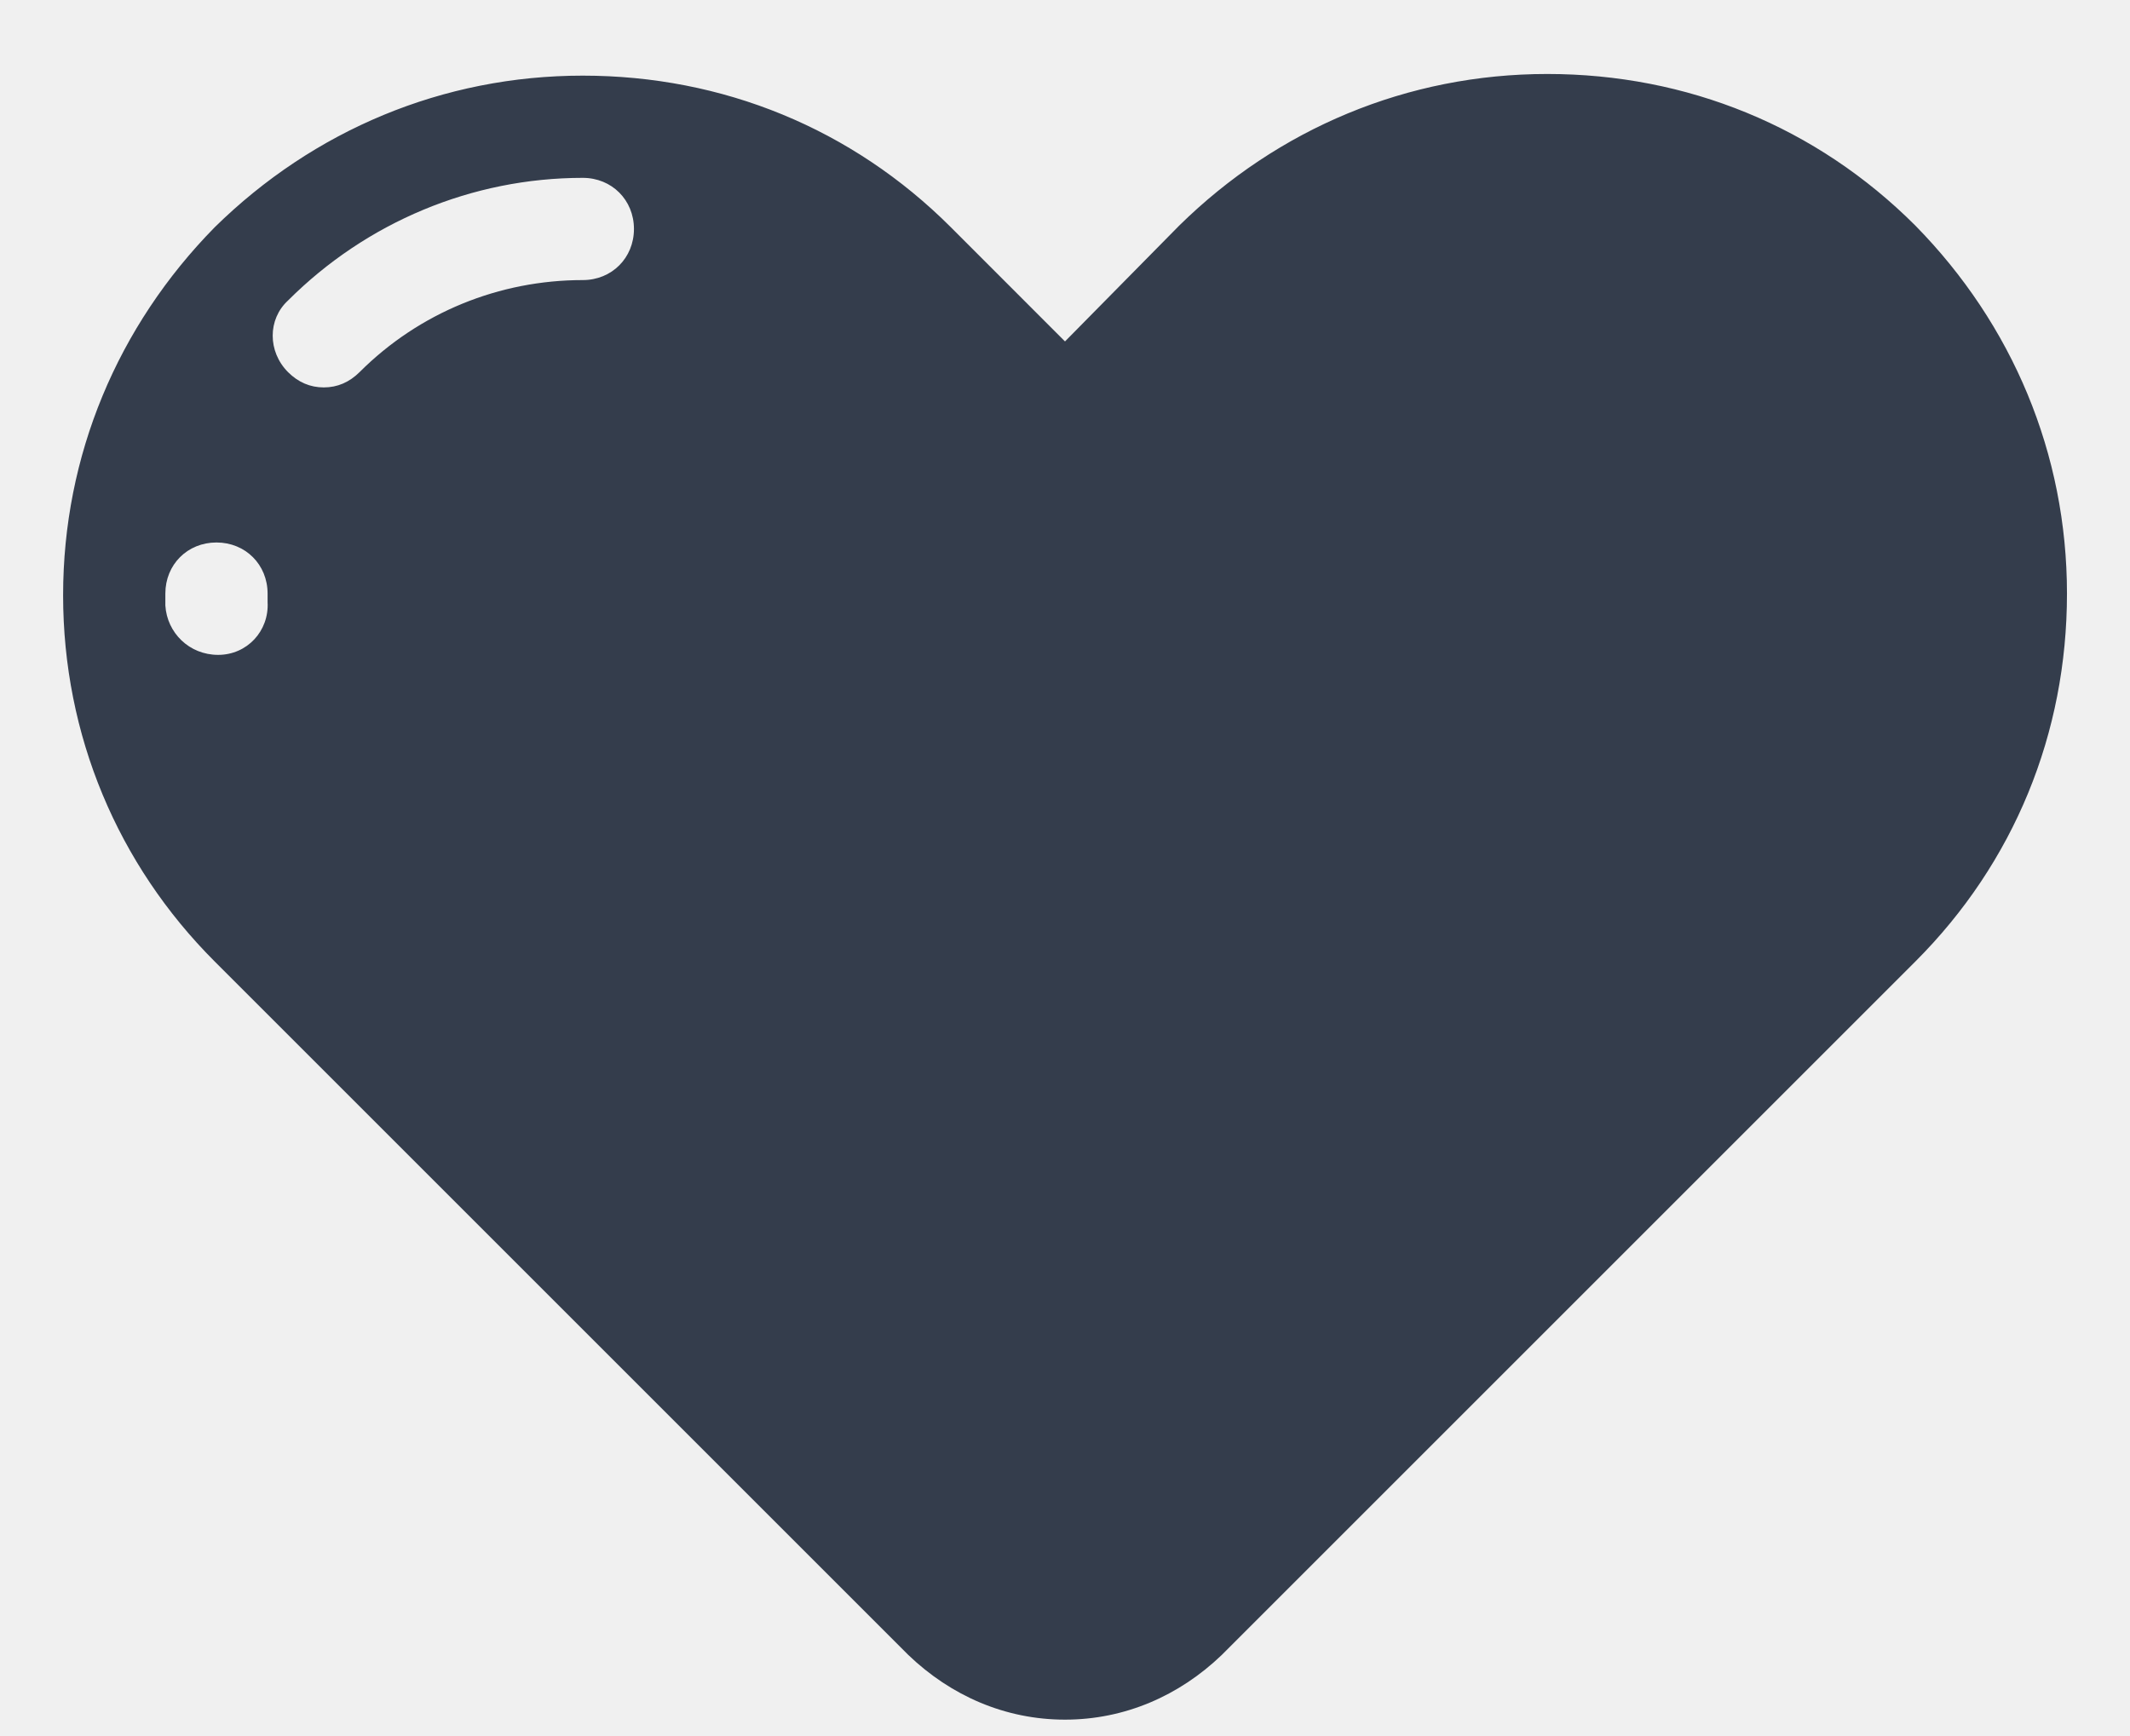
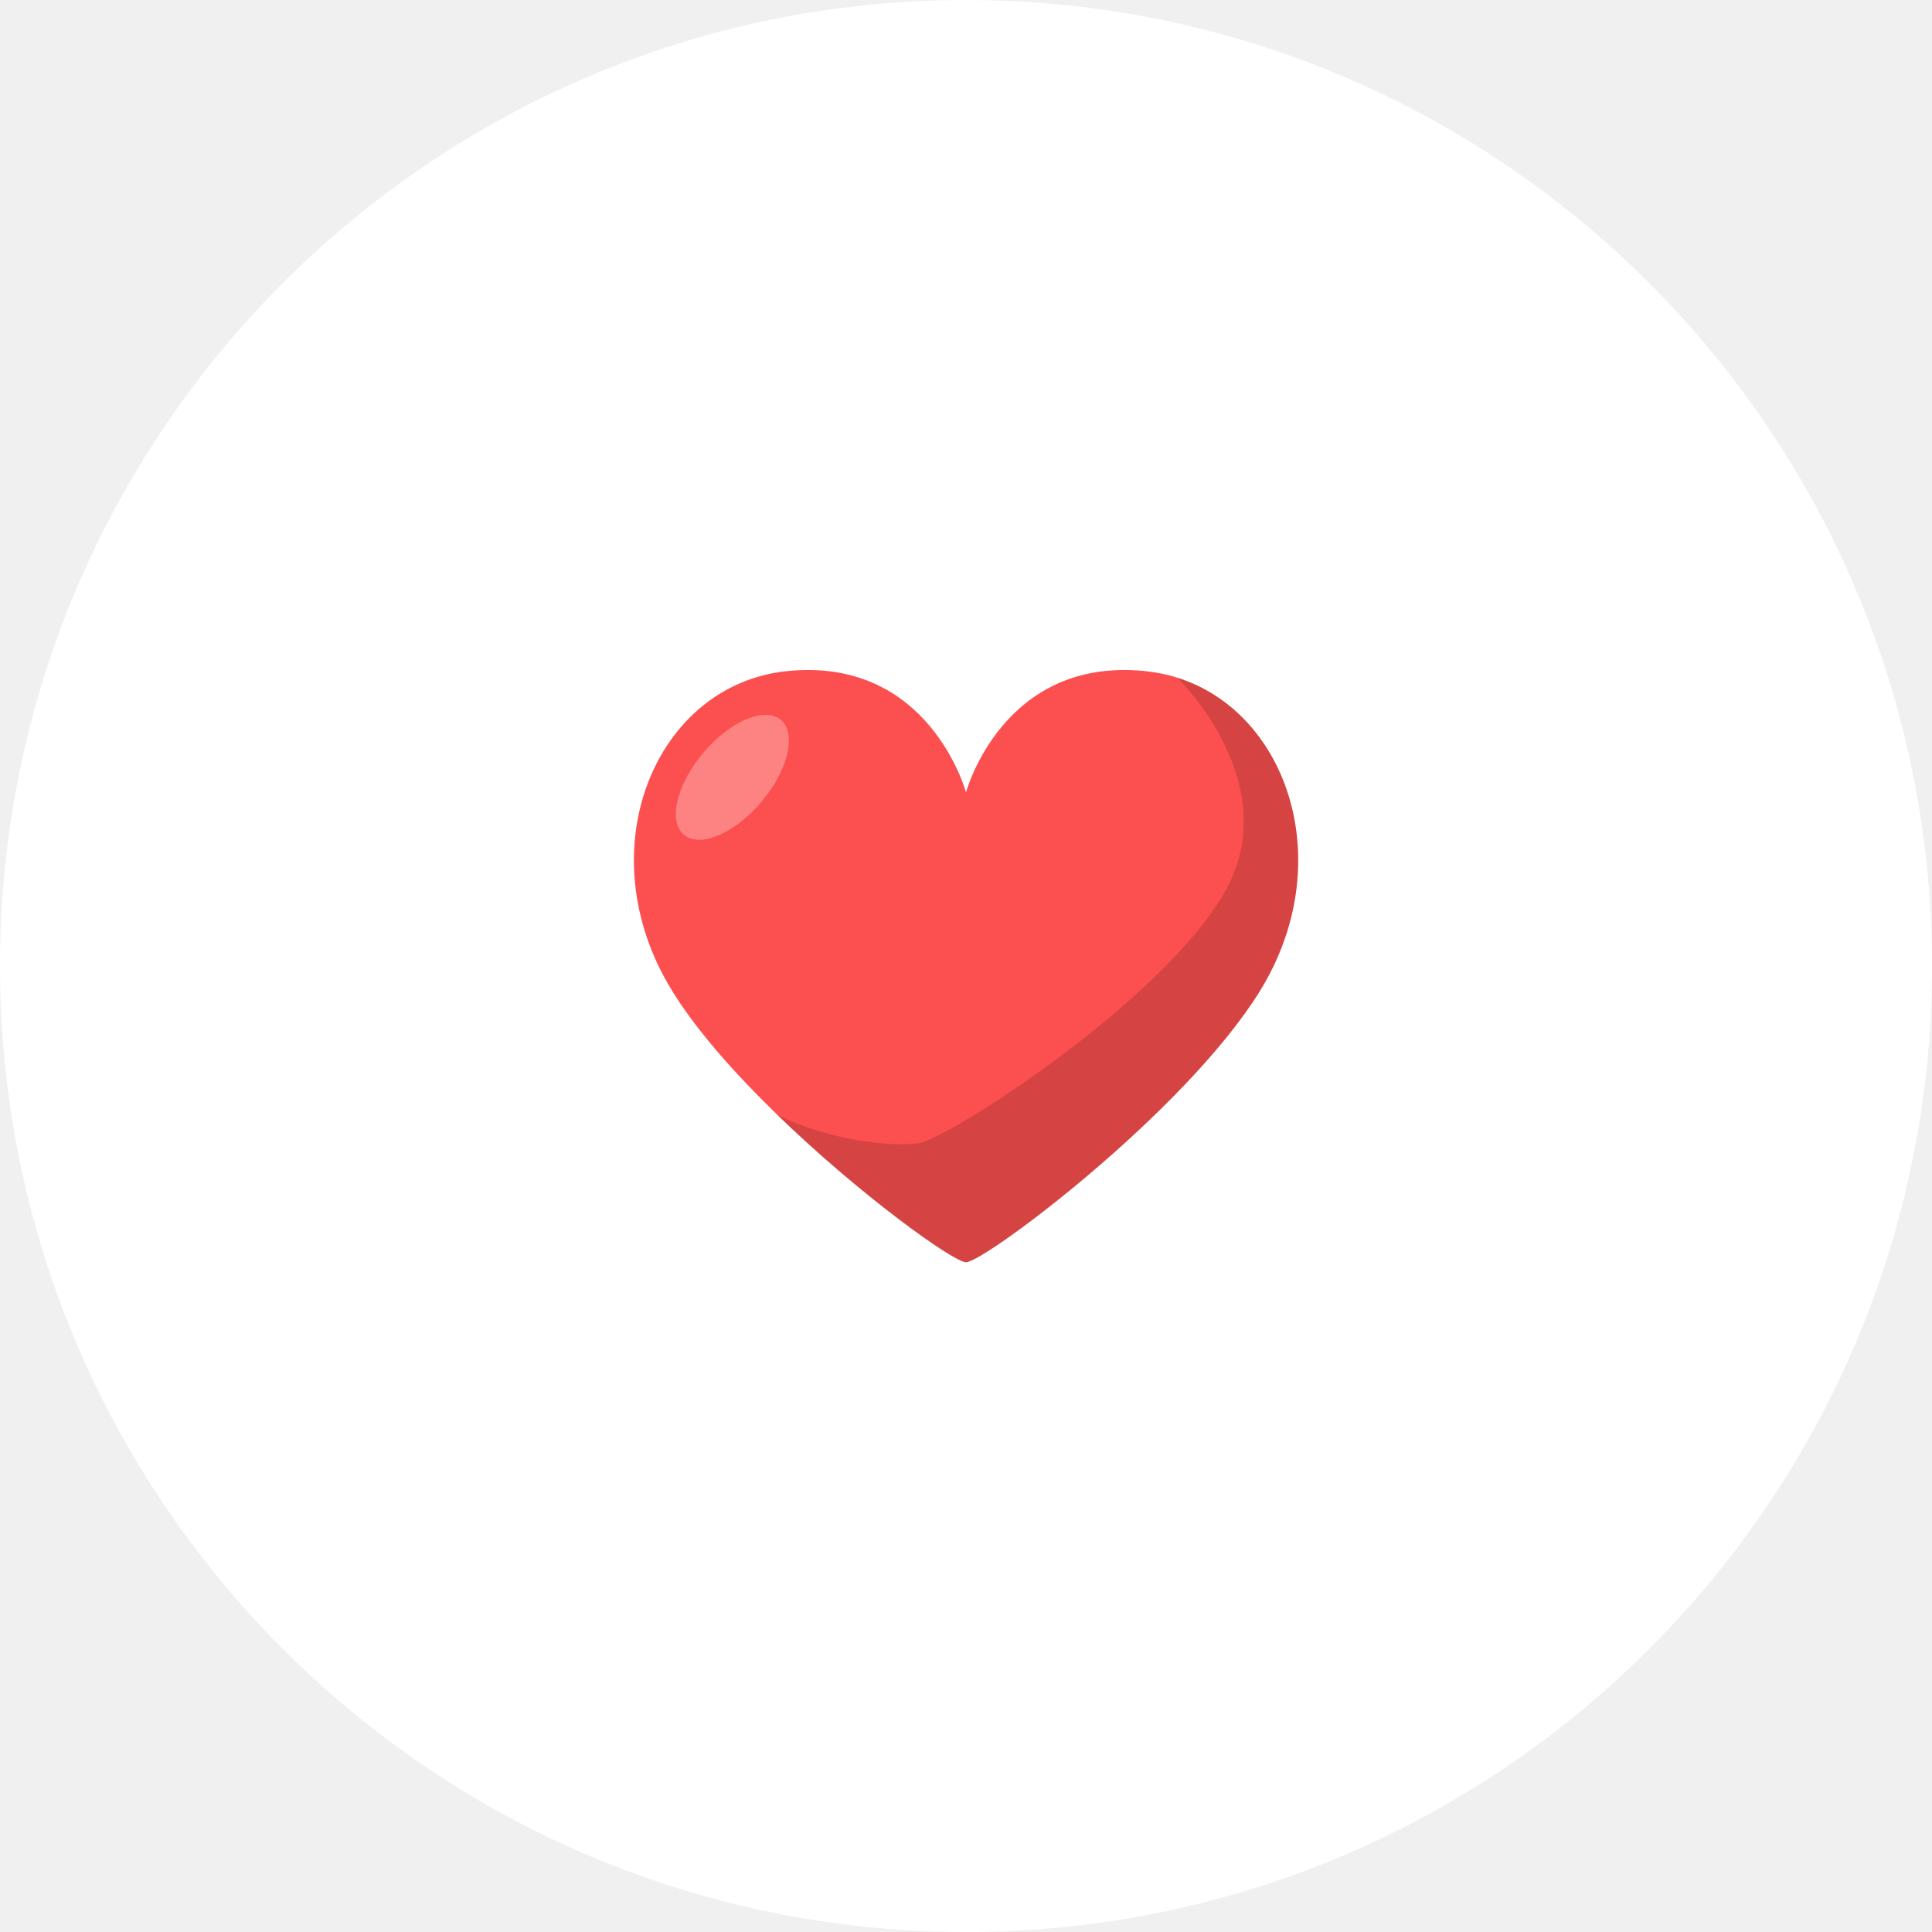
- <svg xmlns="http://www.w3.org/2000/svg" width="27" height="22" viewBox="0 0 27 22" fill="none">
-   <path d="M13.5 21.803C14.256 21.803 14.948 21.501 15.488 20.982L24.279 12.191C25.532 10.938 26.201 9.297 26.201 7.526C26.201 5.754 25.51 4.113 24.279 2.86C23.026 1.607 21.384 0.938 19.613 0.938C17.842 0.938 16.2 1.629 14.948 2.86L13.5 4.329L12.053 2.881C10.8 1.629 9.159 0.959 7.388 0.959C5.616 0.959 3.975 1.65 2.722 2.881C1.491 4.134 0.8 5.776 0.8 7.547C0.8 9.318 1.491 10.96 2.722 12.191L11.513 20.982C12.053 21.501 12.744 21.803 13.5 21.803ZM2.765 8.303C2.398 8.303 2.117 8.022 2.096 7.677C2.096 7.633 2.096 7.59 2.096 7.526C2.096 7.158 2.376 6.878 2.744 6.878C3.111 6.878 3.392 7.158 3.392 7.526V7.633C3.413 8.001 3.132 8.303 2.765 8.303ZM7.388 3.551C6.329 3.551 5.314 3.962 4.558 4.718C4.428 4.847 4.277 4.912 4.104 4.912C3.932 4.912 3.78 4.847 3.651 4.718C3.392 4.458 3.392 4.048 3.651 3.81C4.644 2.817 5.984 2.255 7.388 2.255C7.755 2.255 8.036 2.536 8.036 2.903C8.036 3.27 7.755 3.551 7.388 3.551Z" fill="#343D4C" />
+ <svg xmlns="http://www.w3.org/2000/svg" width="80" height="80" viewBox="0 0 80 80" fill="none">
+   <circle cx="40" cy="40" r="40" fill="white" />
+   <path d="M48.75 28.062C48.325 27.925 47.875 27.837 47.413 27.788C41.513 27.188 40 32.812 40 32.812C40 32.812 38.488 27.188 32.6 27.788C27.125 28.337 24.25 35.237 27.838 41.038C28.863 42.7 30.463 44.487 32.175 46.15C35.613 49.487 39.488 52.263 40 52.263C40.775 52.263 49.063 46.05 52.163 41.05C55.45 35.737 53.325 29.5 48.75 28.062Z" fill="#FC4F4F" />
+   <path opacity="0.15" d="M52.162 41.038C55.45 35.737 53.325 29.5 48.75 28.062C48.75 28.062 53.312 32.462 50.687 36.987C48.062 41.513 39.287 47.138 38.05 47.337C37.025 47.5 34.425 47.263 32.175 46.163C35.612 49.5 39.487 52.275 40 52.275C40.775 52.263 49.062 46.05 52.162 41.038Z" fill="black" />
+   <path opacity="0.3" d="M31.528 33.202C32.637 31.889 32.997 30.37 32.333 29.809C31.668 29.247 30.231 29.857 29.122 31.171C28.013 32.484 27.653 34.003 28.318 34.565C28.982 35.126 30.42 34.516 31.528 33.202Z" fill="white" />
</svg>
